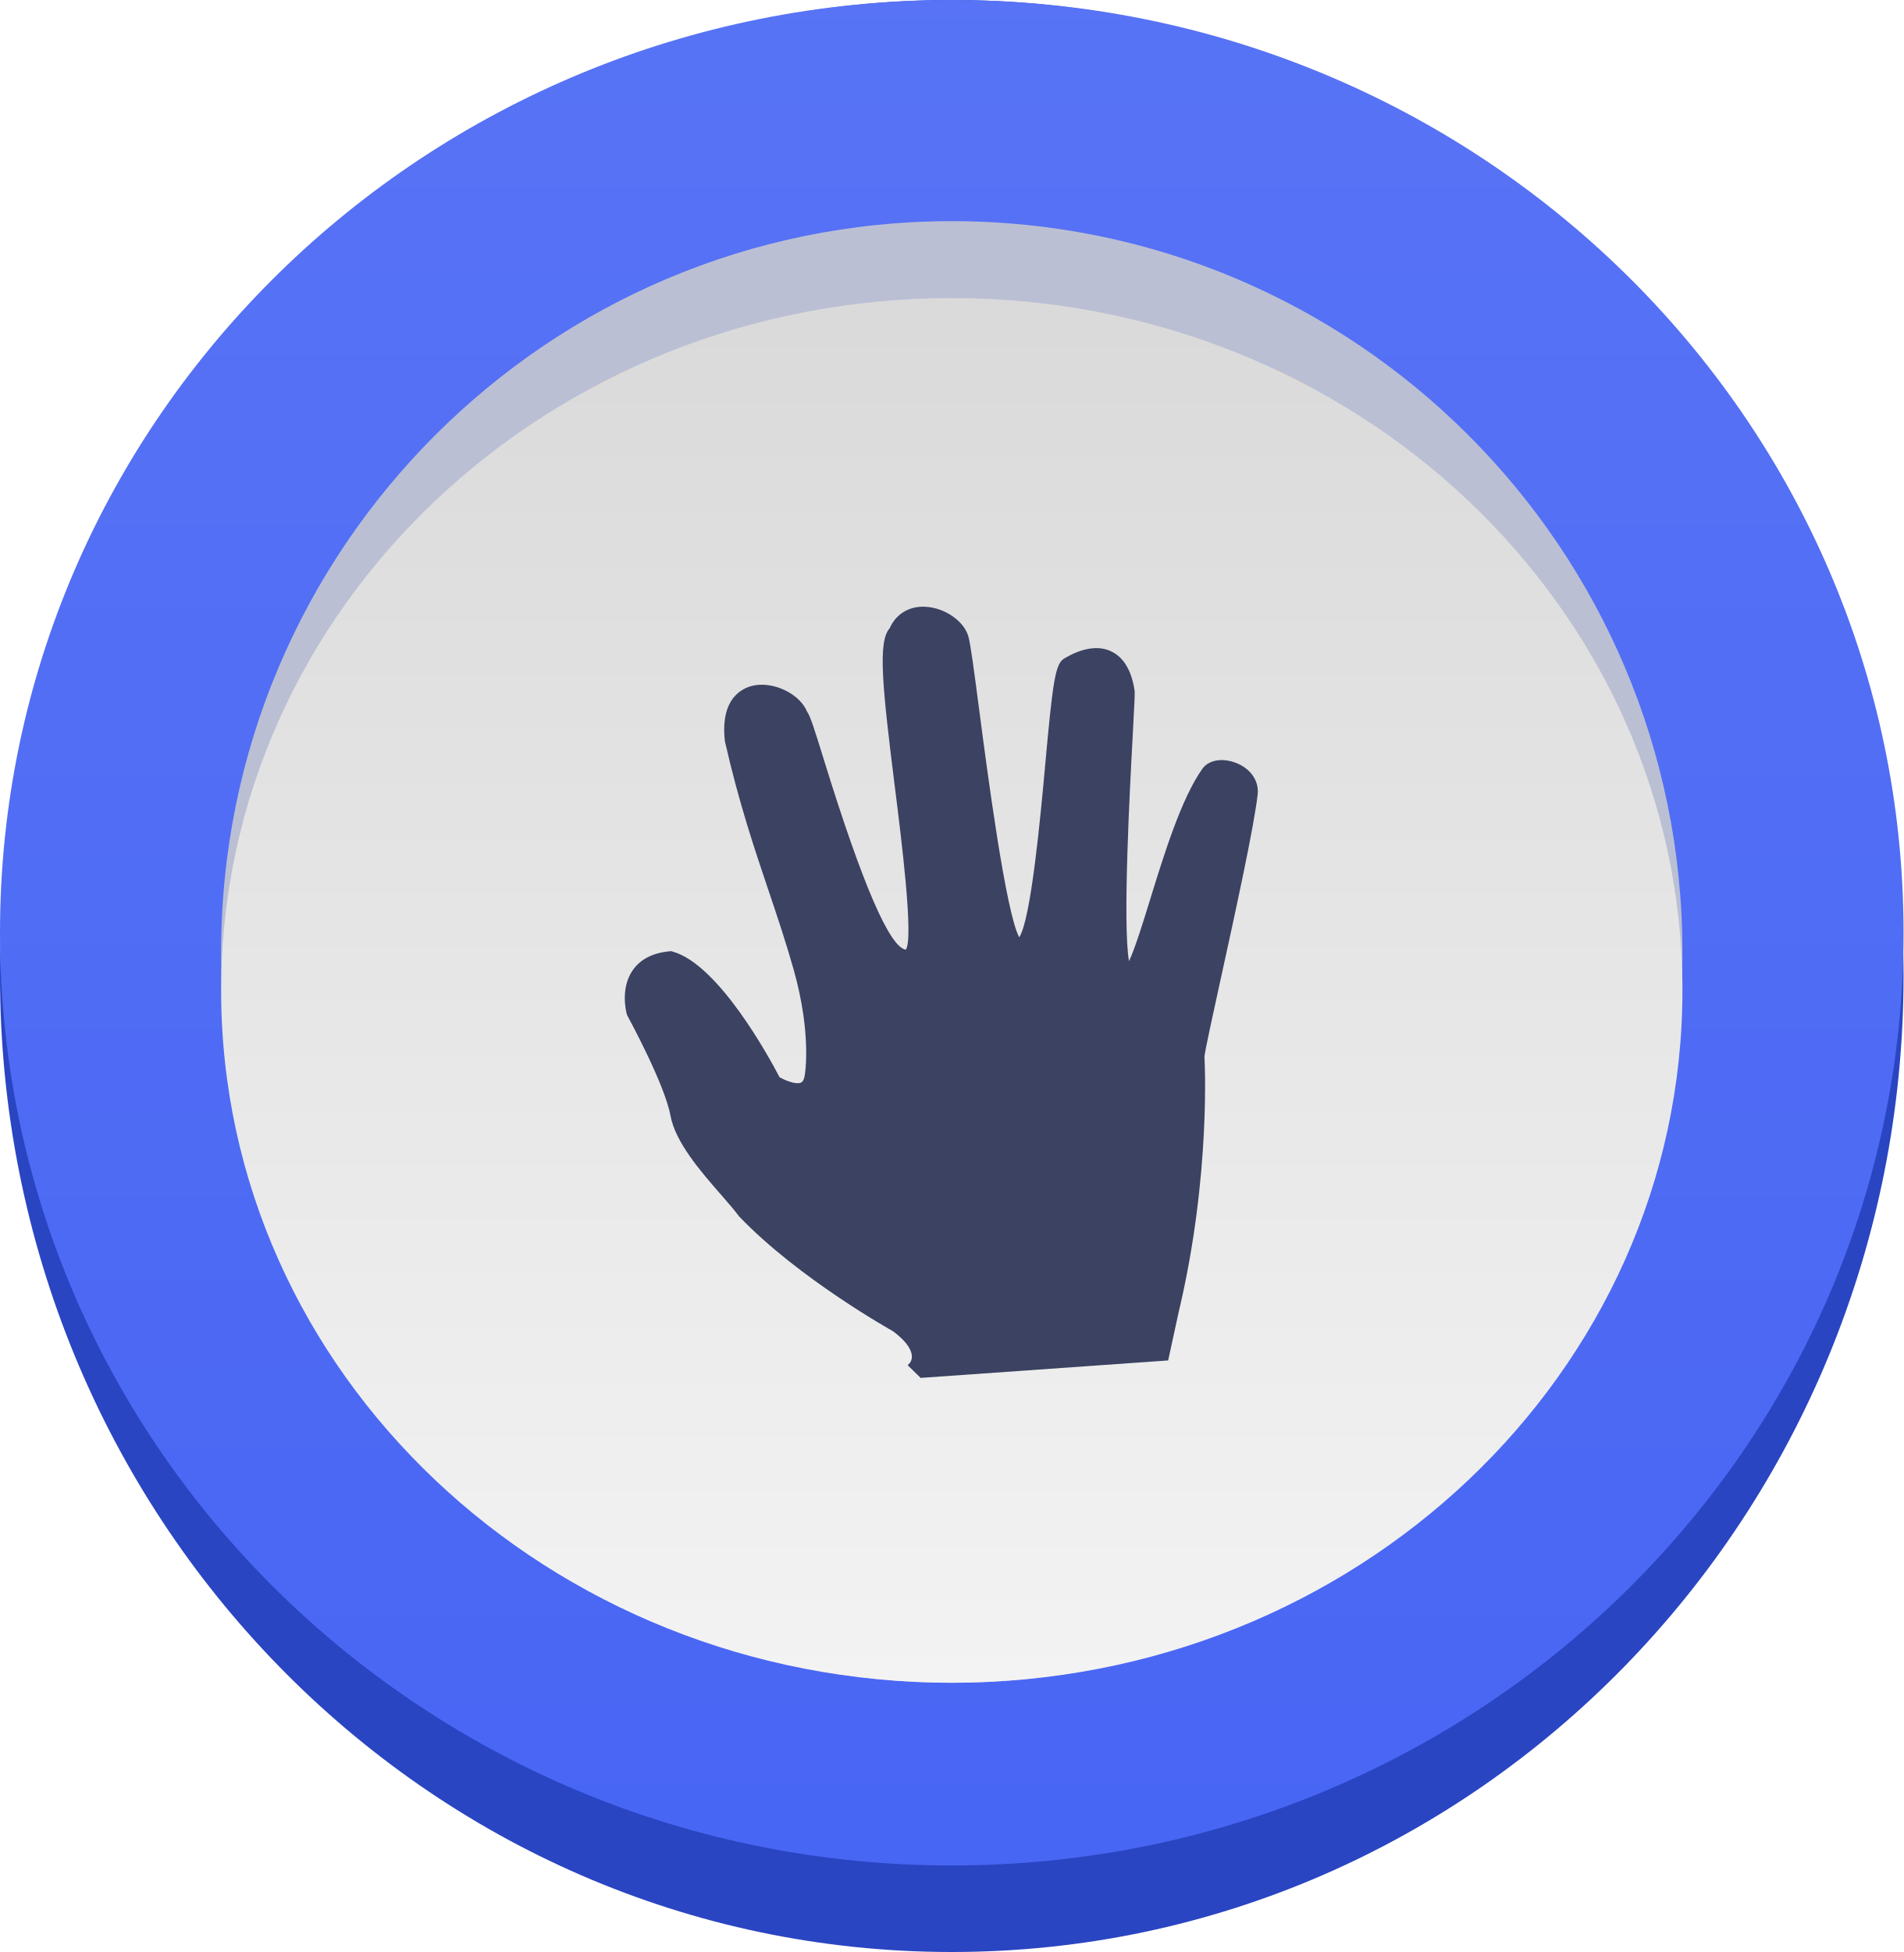
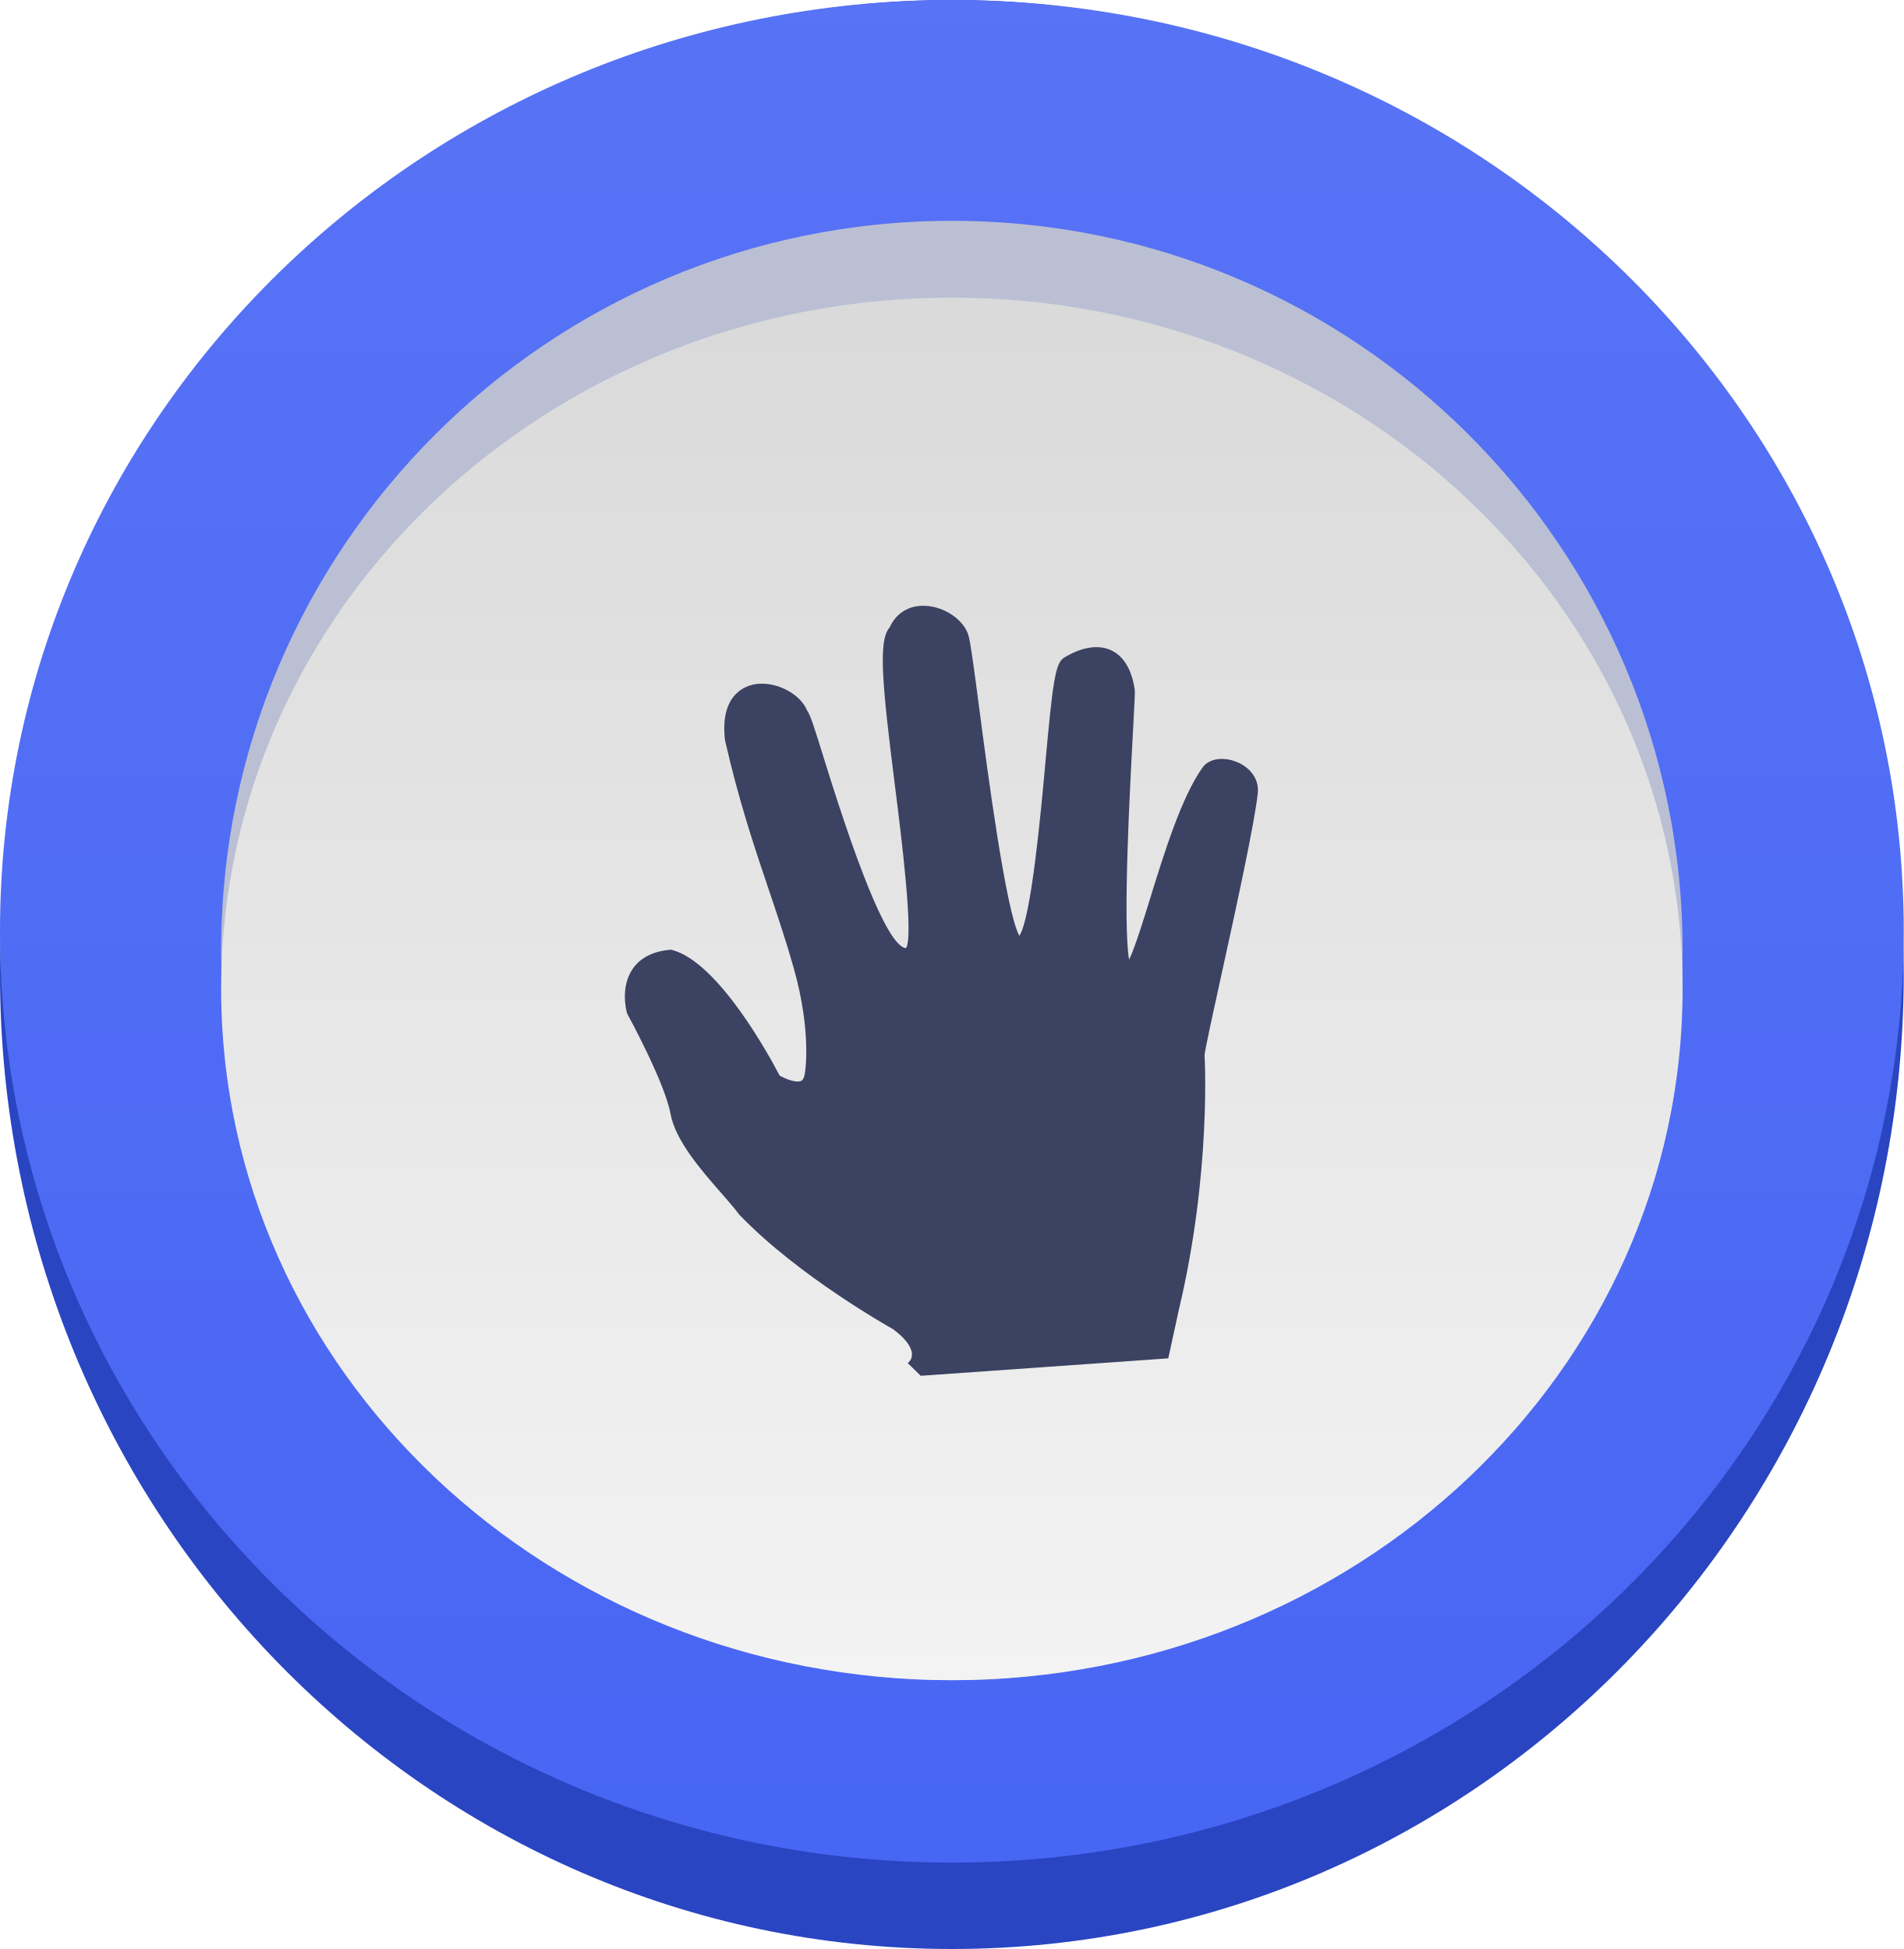
- <svg xmlns="http://www.w3.org/2000/svg" width="198" height="203" viewBox="0 0 198 203" fill="none">
-   <ellipse cx="99" cy="101.5" rx="99" ry="101.5" fill="#2A45C2" />
-   <ellipse cx="99" cy="97" rx="99" ry="97" fill="#4664F4" />
-   <ellipse cx="99" cy="97" rx="99" ry="97" fill="url(#paint0_linear_0_1767)" />
-   <circle cx="99" cy="99" r="76" fill="#BABFD4" />
-   <ellipse cx="99" cy="103" rx="76" ry="72" fill="url(#paint1_linear_0_1767)" />
-   <path d="M128.529 79.323C127.969 79.108 127.386 79.015 126.847 79.053C126.07 79.107 125.442 79.424 125.07 79.943C122.878 83.027 121.083 88.85 119.636 93.529C118.972 95.693 118.08 98.588 117.434 99.963C116.761 96.112 117.522 82.008 117.817 76.576L117.821 76.489C118.026 72.715 118.054 72.053 118.009 71.762C117.684 69.692 116.858 68.334 115.553 67.725C114.234 67.109 112.521 67.381 110.675 68.497C109.75 69.059 109.494 70.988 108.7 79.731L108.697 79.77C108.26 84.573 107.254 95.634 106.015 97.476C104.617 94.899 102.695 80.257 101.865 73.919C101.284 69.48 100.946 66.931 100.719 66.162C100.24 64.549 98.219 63.177 96.218 63.101C94.552 63.018 93.186 63.869 92.534 65.347C91.313 66.711 91.745 71.234 93.093 81.947C93.735 87.045 95.06 97.576 94.226 98.758C92.564 98.576 89.709 91.98 85.74 79.146C84.627 75.551 84.282 74.47 83.941 73.997C83.266 72.349 80.975 71.078 78.921 71.221C78.746 71.234 78.576 71.256 78.407 71.289C77.332 71.503 74.878 72.497 75.401 77.085C76.85 83.445 78.424 88.115 79.951 92.647L79.982 92.738C80.896 95.453 81.76 98.018 82.562 100.865C84.454 107.586 83.719 111.756 83.71 111.803C83.647 112.232 83.515 112.494 83.317 112.586C83.245 112.62 83.154 112.64 83.05 112.647C82.451 112.689 81.551 112.29 81.088 112.03C80.029 109.998 74.758 100.311 69.981 98.967L69.809 98.916L69.636 98.932C67.884 99.099 66.596 99.764 65.808 100.909C64.561 102.72 65.077 105.027 65.202 105.489L65.273 105.655C65.312 105.725 69.142 112.74 69.735 116.003C70.246 118.8 72.891 121.832 75.018 124.268L75.106 124.367C75.799 125.164 76.398 125.853 76.87 126.491C83.04 132.955 92.799 138.393 92.878 138.437C94.096 139.339 94.773 140.211 94.844 140.962C94.89 141.453 94.636 141.747 94.627 141.757L94.414 141.979L95.763 143.296L121.508 141.48L122.606 136.428C126 122.159 125.291 109.994 125.28 109.912C125.292 109.465 126.244 105.136 127.009 101.639L127.031 101.55C128.556 94.583 130.453 85.914 130.816 82.617C130.975 81.207 130.077 79.912 128.529 79.323Z" fill="#3B4262" />
+ <svg xmlns="http://www.w3.org/2000/svg" width="293" height="300" viewBox="0 0 293 300" fill="none">
+   <ellipse cx="146.5" cy="150" rx="146.5" ry="150" fill="#2A45C2" />
+   <ellipse cx="146.5" cy="143.35" rx="146.5" ry="143.35" fill="#4664F4" />
+   <ellipse cx="146.5" cy="143.35" rx="146.5" ry="143.35" fill="url(#paint0_linear_0_1578)" />
+   <ellipse cx="146.5" cy="146.306" rx="112.465" ry="112.315" fill="#BABFD4" />
+   <ellipse cx="146.5" cy="152.217" rx="112.465" ry="106.404" fill="url(#paint1_linear_0_1578)" />
+   <path d="M190.197 117.226C189.368 116.908 188.505 116.771 187.709 116.826C186.558 116.907 185.628 117.376 185.078 118.143C181.835 122.7 179.179 131.305 177.037 138.22C176.054 141.418 174.735 145.697 173.779 147.728C172.782 142.038 173.908 121.194 174.345 113.167L174.352 113.037C174.655 107.46 174.695 106.482 174.629 106.053C174.148 102.993 172.926 100.985 170.995 100.087C169.043 99.175 166.508 99.578 163.777 101.227C162.408 102.057 162.03 104.908 160.854 117.83L160.85 117.886C160.203 124.985 158.714 141.331 156.881 144.053C154.813 140.245 151.967 118.606 150.739 109.239C149.88 102.679 149.379 98.913 149.043 97.776C148.335 95.392 145.344 93.365 142.383 93.252C139.918 93.129 137.896 94.387 136.931 96.572C135.125 98.588 135.763 105.272 137.759 121.104C138.709 128.638 140.67 144.202 139.436 145.947C136.975 145.679 132.751 135.93 126.878 116.964C125.231 111.652 124.721 110.055 124.215 109.355C123.217 106.919 119.827 105.041 116.788 105.253C116.528 105.271 116.276 105.305 116.026 105.353C114.435 105.67 110.805 107.139 111.579 113.918C113.723 123.317 116.051 130.219 118.311 136.917L118.357 137.051C119.709 141.063 120.988 144.854 122.176 149.061C124.976 158.994 123.887 165.157 123.874 165.226C123.78 165.86 123.585 166.248 123.292 166.383C123.186 166.433 123.05 166.462 122.898 166.473C122.011 166.535 120.68 165.946 119.994 165.562C118.427 162.558 110.626 148.242 103.558 146.257L103.304 146.181L103.047 146.205C100.454 146.451 98.548 147.434 97.383 149.126C95.537 151.803 96.301 155.212 96.486 155.896L96.59 156.141C96.648 156.244 102.317 166.61 103.194 171.432C103.951 175.566 107.865 180.047 111.011 183.647L111.141 183.794C112.168 184.972 113.054 185.99 113.752 186.932C122.883 196.486 137.323 204.521 137.441 204.586C139.243 205.92 140.245 207.208 140.35 208.318C140.418 209.044 140.042 209.478 140.028 209.493L139.714 209.822L141.71 211.768L179.807 209.083L181.431 201.617C186.454 180.531 185.406 162.552 185.389 162.432C185.407 161.771 186.815 155.374 187.947 150.205L187.98 150.074C190.237 139.777 193.043 126.966 193.582 122.093C193.816 120.01 192.487 118.096 190.197 117.226Z" fill="#3B4262" />
  <defs>
-     <linearGradient id="paint0_linear_0_1767" x1="0" y1="0" x2="0" y2="194" gradientUnits="userSpaceOnUse">
+     <linearGradient id="paint0_linear_0_1578" x1="0" y1="0" x2="0" y2="286.699" gradientUnits="userSpaceOnUse">
      <stop stop-color="white" stop-opacity="0.097" />
      <stop offset="1" stop-color="white" stop-opacity="0.01" />
    </linearGradient>
-     <linearGradient id="paint1_linear_0_1767" x1="173.74" y1="175" x2="173.74" y2="33.387" gradientUnits="userSpaceOnUse">
+     <linearGradient id="paint1_linear_0_1578" x1="257.1" y1="258.621" x2="257.1" y2="49.34" gradientUnits="userSpaceOnUse">
      <stop stop-color="#F3F3F3" />
      <stop offset="1" stop-color="#DADADA" />
    </linearGradient>
  </defs>
</svg>
